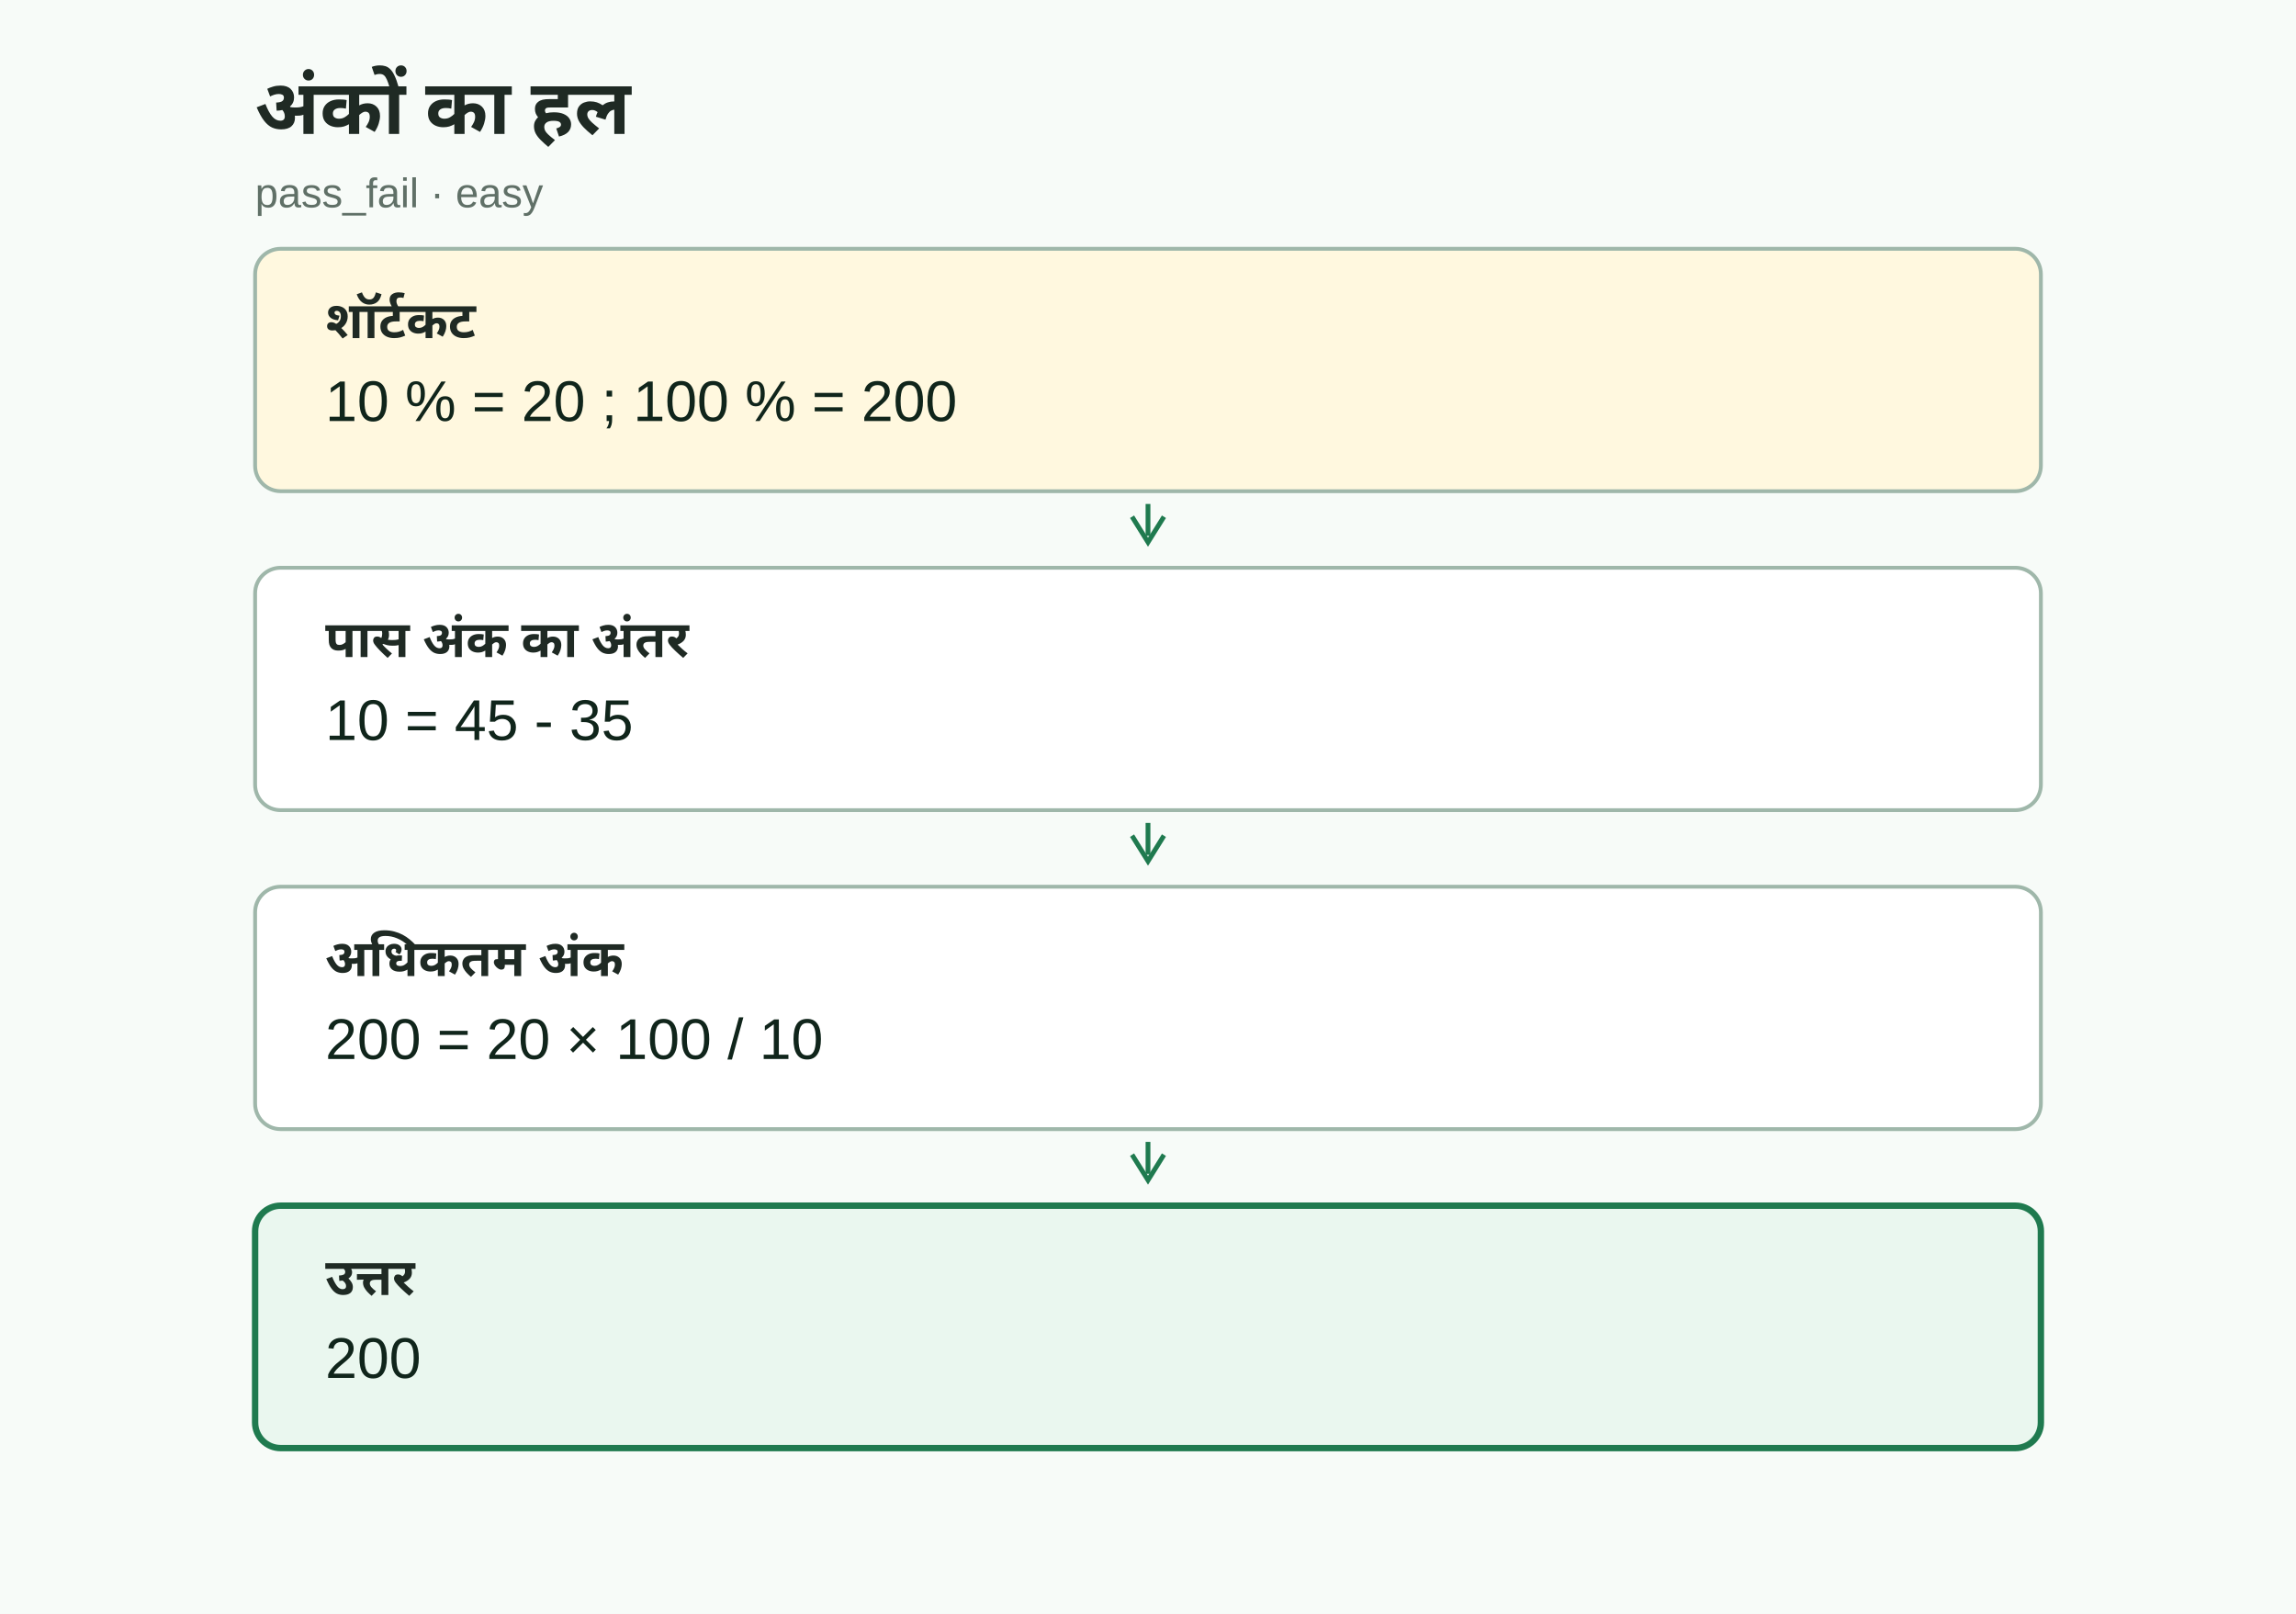
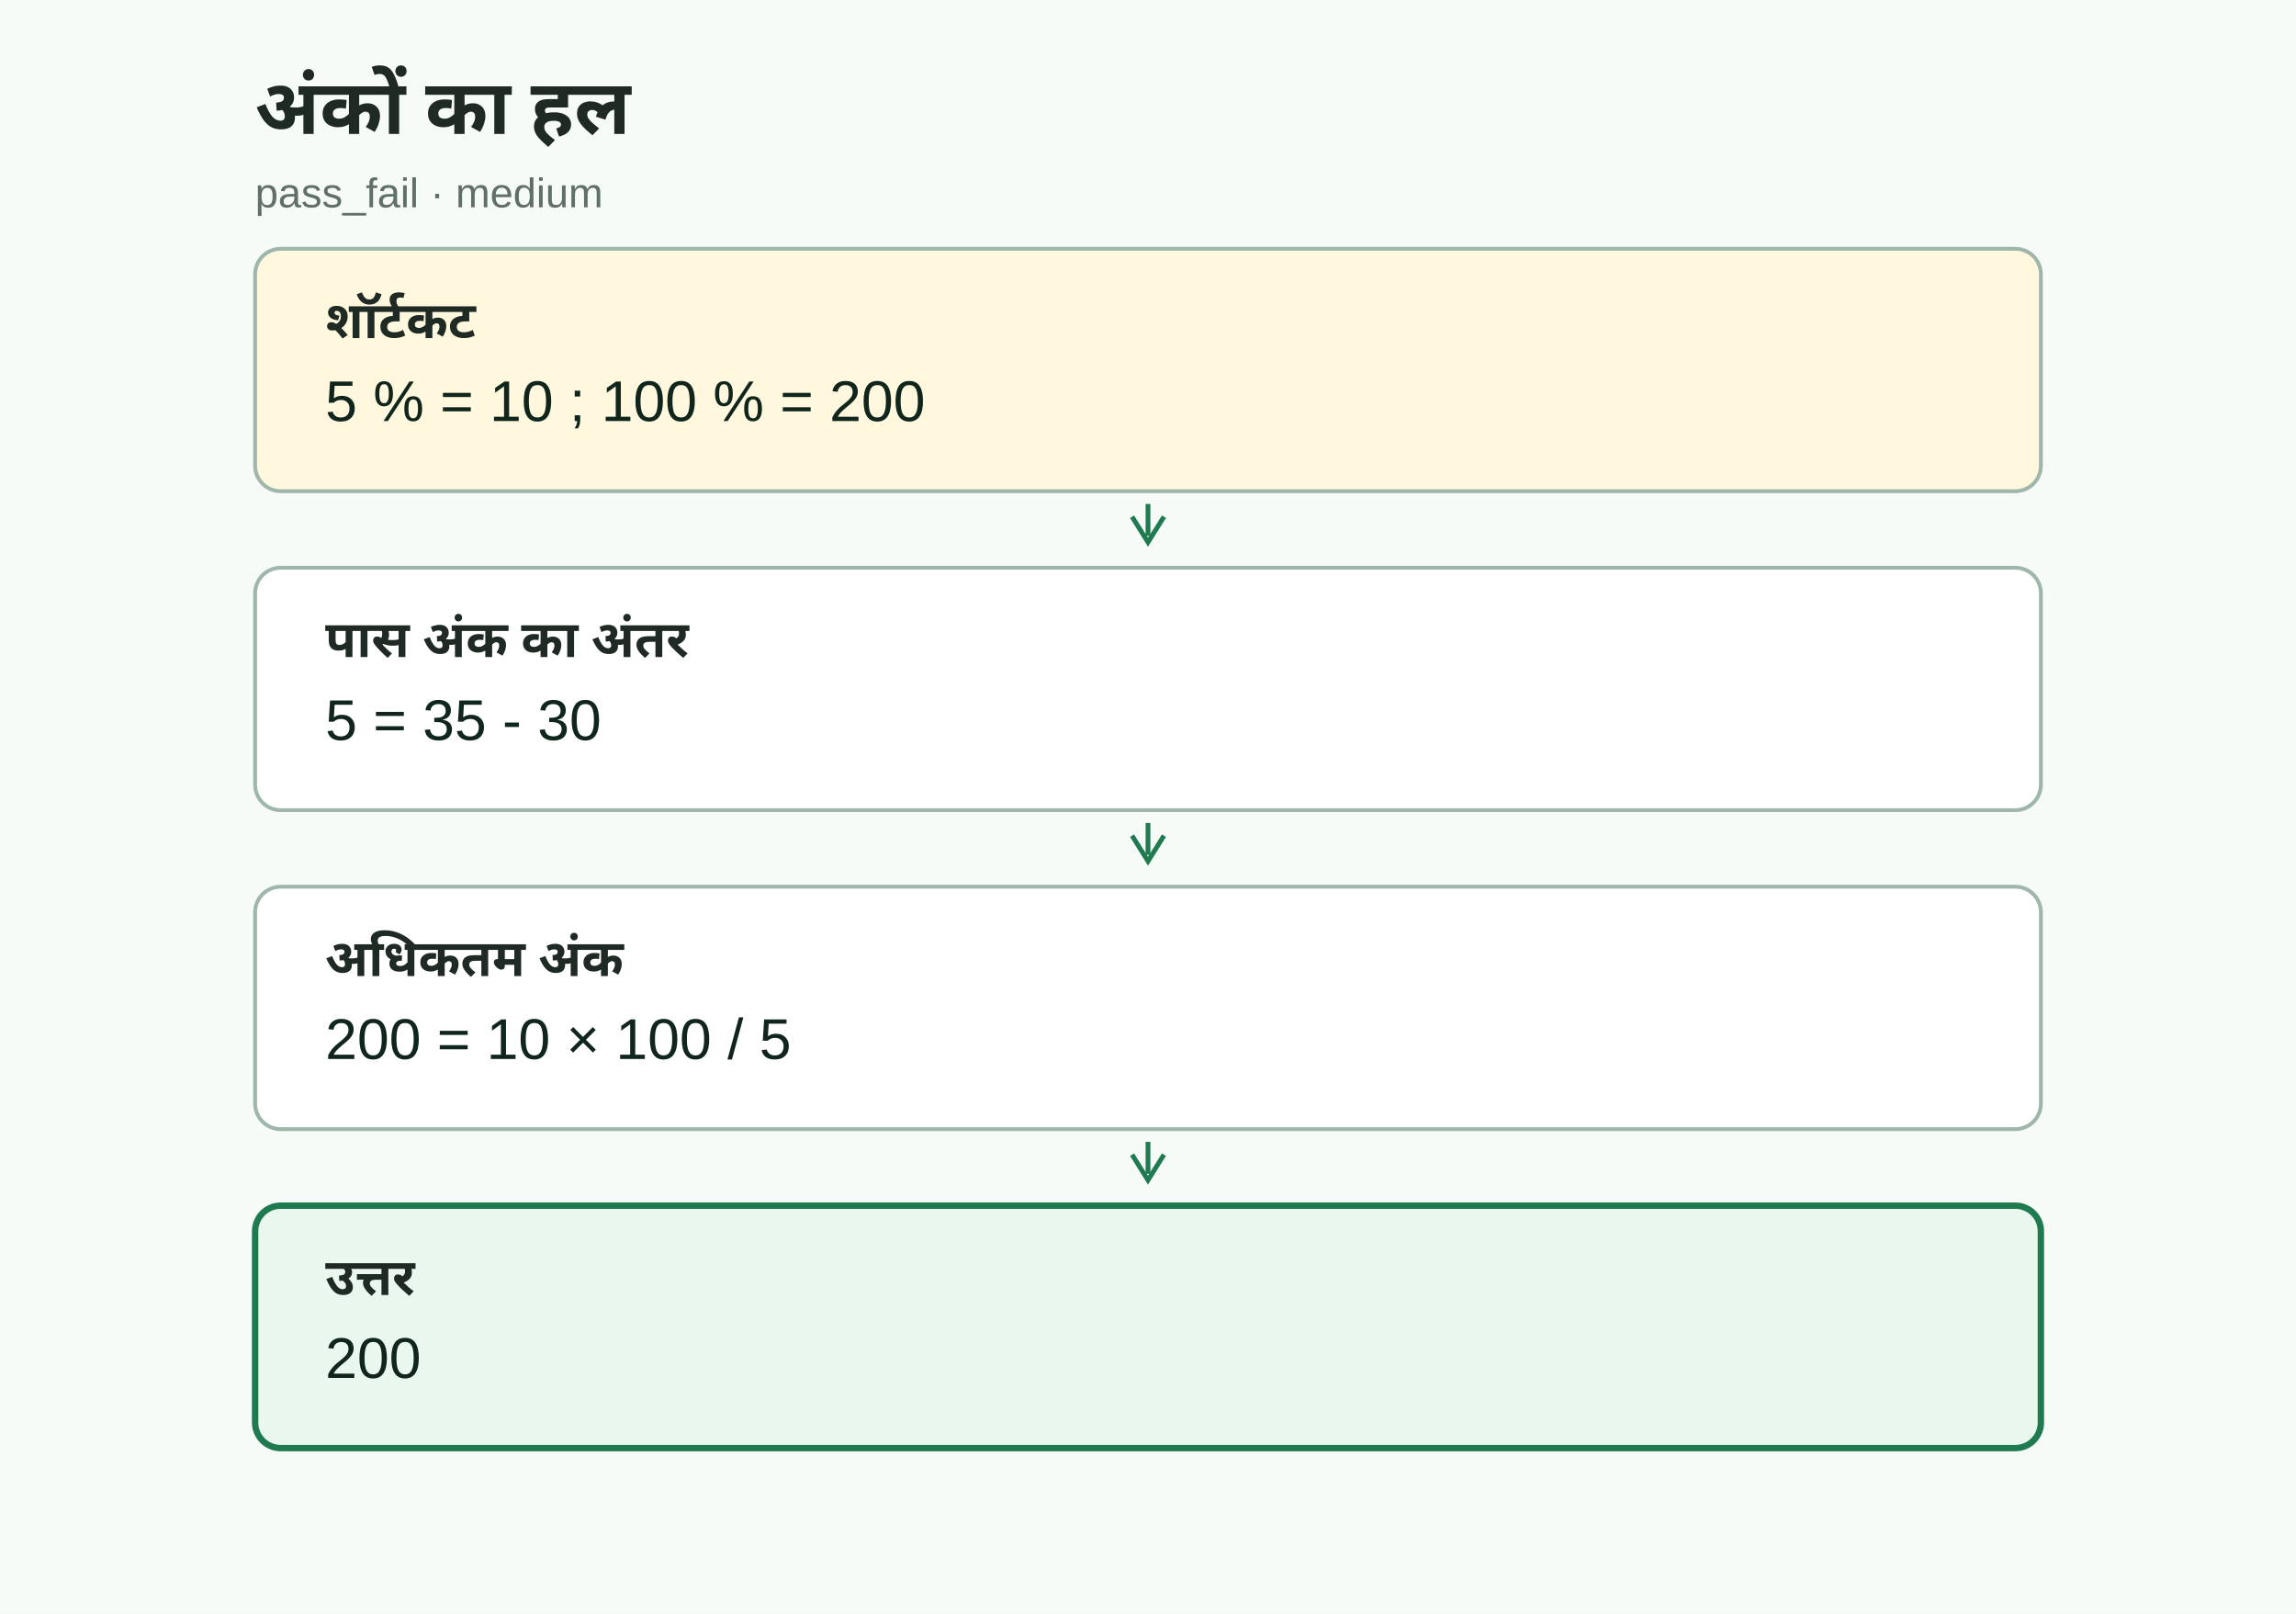
<svg xmlns="http://www.w3.org/2000/svg" role="img" aria-label="अंकों का हल" viewBox="0 0 720 506" width="720" height="506">
  <rect width="100%" height="100%" fill="#f7fbf8" />
  <style>text{font-family:Arial, Noto Sans Devanagari, Noto Sans Gurmukhi, sans-serif;dominant-baseline:auto}.eq{font-variant-numeric:tabular-nums}</style>
  <text x="80" y="42" font-size="24" font-weight="700" fill="#1f2a24">अंकों का हल</text>
-   <text x="80" y="65" font-size="13" font-weight="400" fill="#607067">pass_fail · easy</text>
+   <text x="80" y="65" font-size="13" font-weight="400" fill="#607067">pass_fail · medium</text>
  <rect x="80" y="78" width="560" height="76" rx="8" fill="#fff8df" stroke="#9fb7aa" stroke-width="1.2" />
  <text x="102" y="106" font-size="16" font-weight="700" fill="#1f2a24">शॉर्टकट</text>
-   <text class="eq" x="102" y="132" font-size="18" fill="#10251b">10 % = 20 ; 100 % = 200</text>
+   <text class="eq" x="102" y="132" font-size="18" fill="#10251b">5 % = 10 ; 100 % = 200</text>
  <path d="M 360 158 L 360 168" stroke="#1f7a4f" stroke-width="1.5" fill="none" />
  <path d="M 355 162 L 360 170 L 365 162" stroke="#1f7a4f" stroke-width="1.5" fill="none" />
  <rect x="80" y="178" width="560" height="76" rx="8" fill="#ffffff" stroke="#9fb7aa" stroke-width="1.2" />
  <text x="102" y="206" font-size="16" font-weight="700" fill="#1f2a24">पास अंक का अंतर</text>
-   <text class="eq" x="102" y="232" font-size="18" fill="#10251b">10 = 45 - 35</text>
+   <text class="eq" x="102" y="232" font-size="18" fill="#10251b">5 = 35 - 30</text>
  <path d="M 360 258 L 360 268" stroke="#1f7a4f" stroke-width="1.5" fill="none" />
  <path d="M 355 262 L 360 270 L 365 262" stroke="#1f7a4f" stroke-width="1.5" fill="none" />
  <rect x="80" y="278" width="560" height="76" rx="8" fill="#ffffff" stroke="#9fb7aa" stroke-width="1.2" />
  <text x="102" y="306" font-size="16" font-weight="700" fill="#1f2a24">अधिकतम अंक</text>
-   <text class="eq" x="102" y="332" font-size="18" fill="#10251b">200 = 20 × 100 / 10</text>
+   <text class="eq" x="102" y="332" font-size="18" fill="#10251b">200 = 10 × 100 / 5</text>
  <path d="M 360 358 L 360 368" stroke="#1f7a4f" stroke-width="1.5" fill="none" />
  <path d="M 355 362 L 360 370 L 365 362" stroke="#1f7a4f" stroke-width="1.5" fill="none" />
  <rect x="80" y="378" width="560" height="76" rx="8" fill="#eaf7ef" stroke="#1f7a4f" stroke-width="2" />
  <text x="102" y="406" font-size="16" font-weight="700" fill="#1f2a24">उत्तर</text>
  <text class="eq" x="102" y="432" font-size="18" fill="#10251b">200</text>
</svg>
